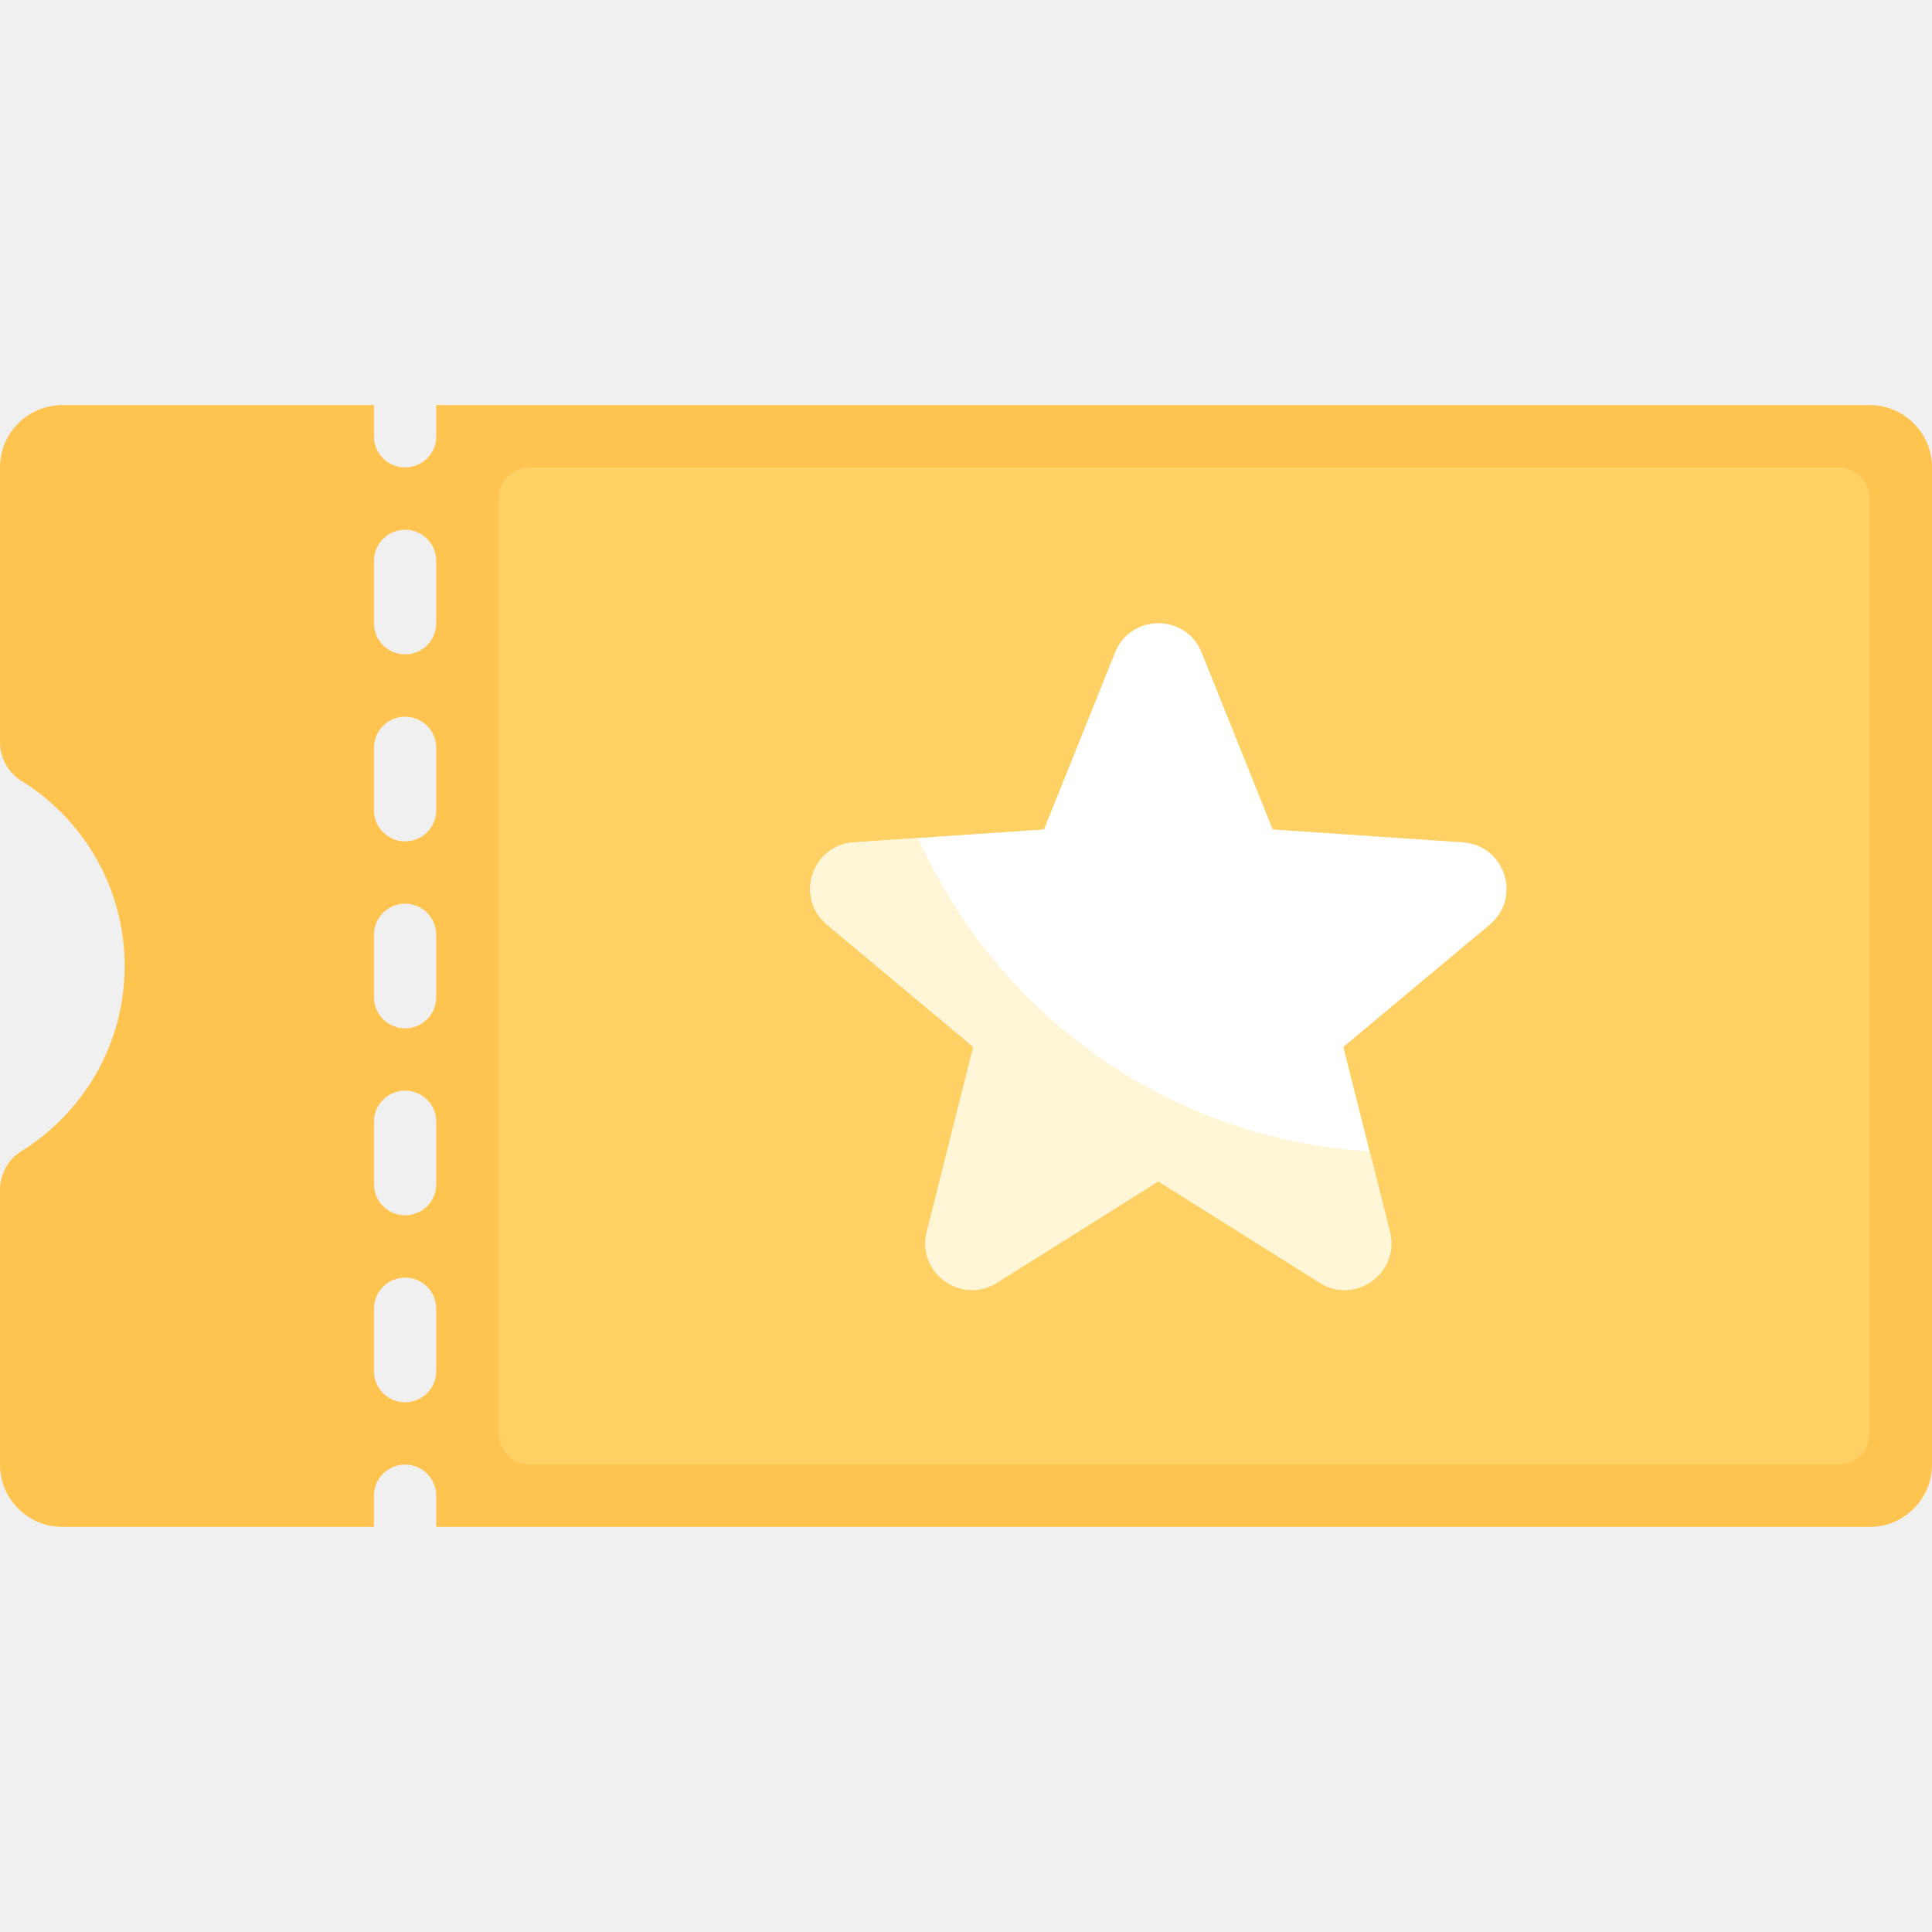
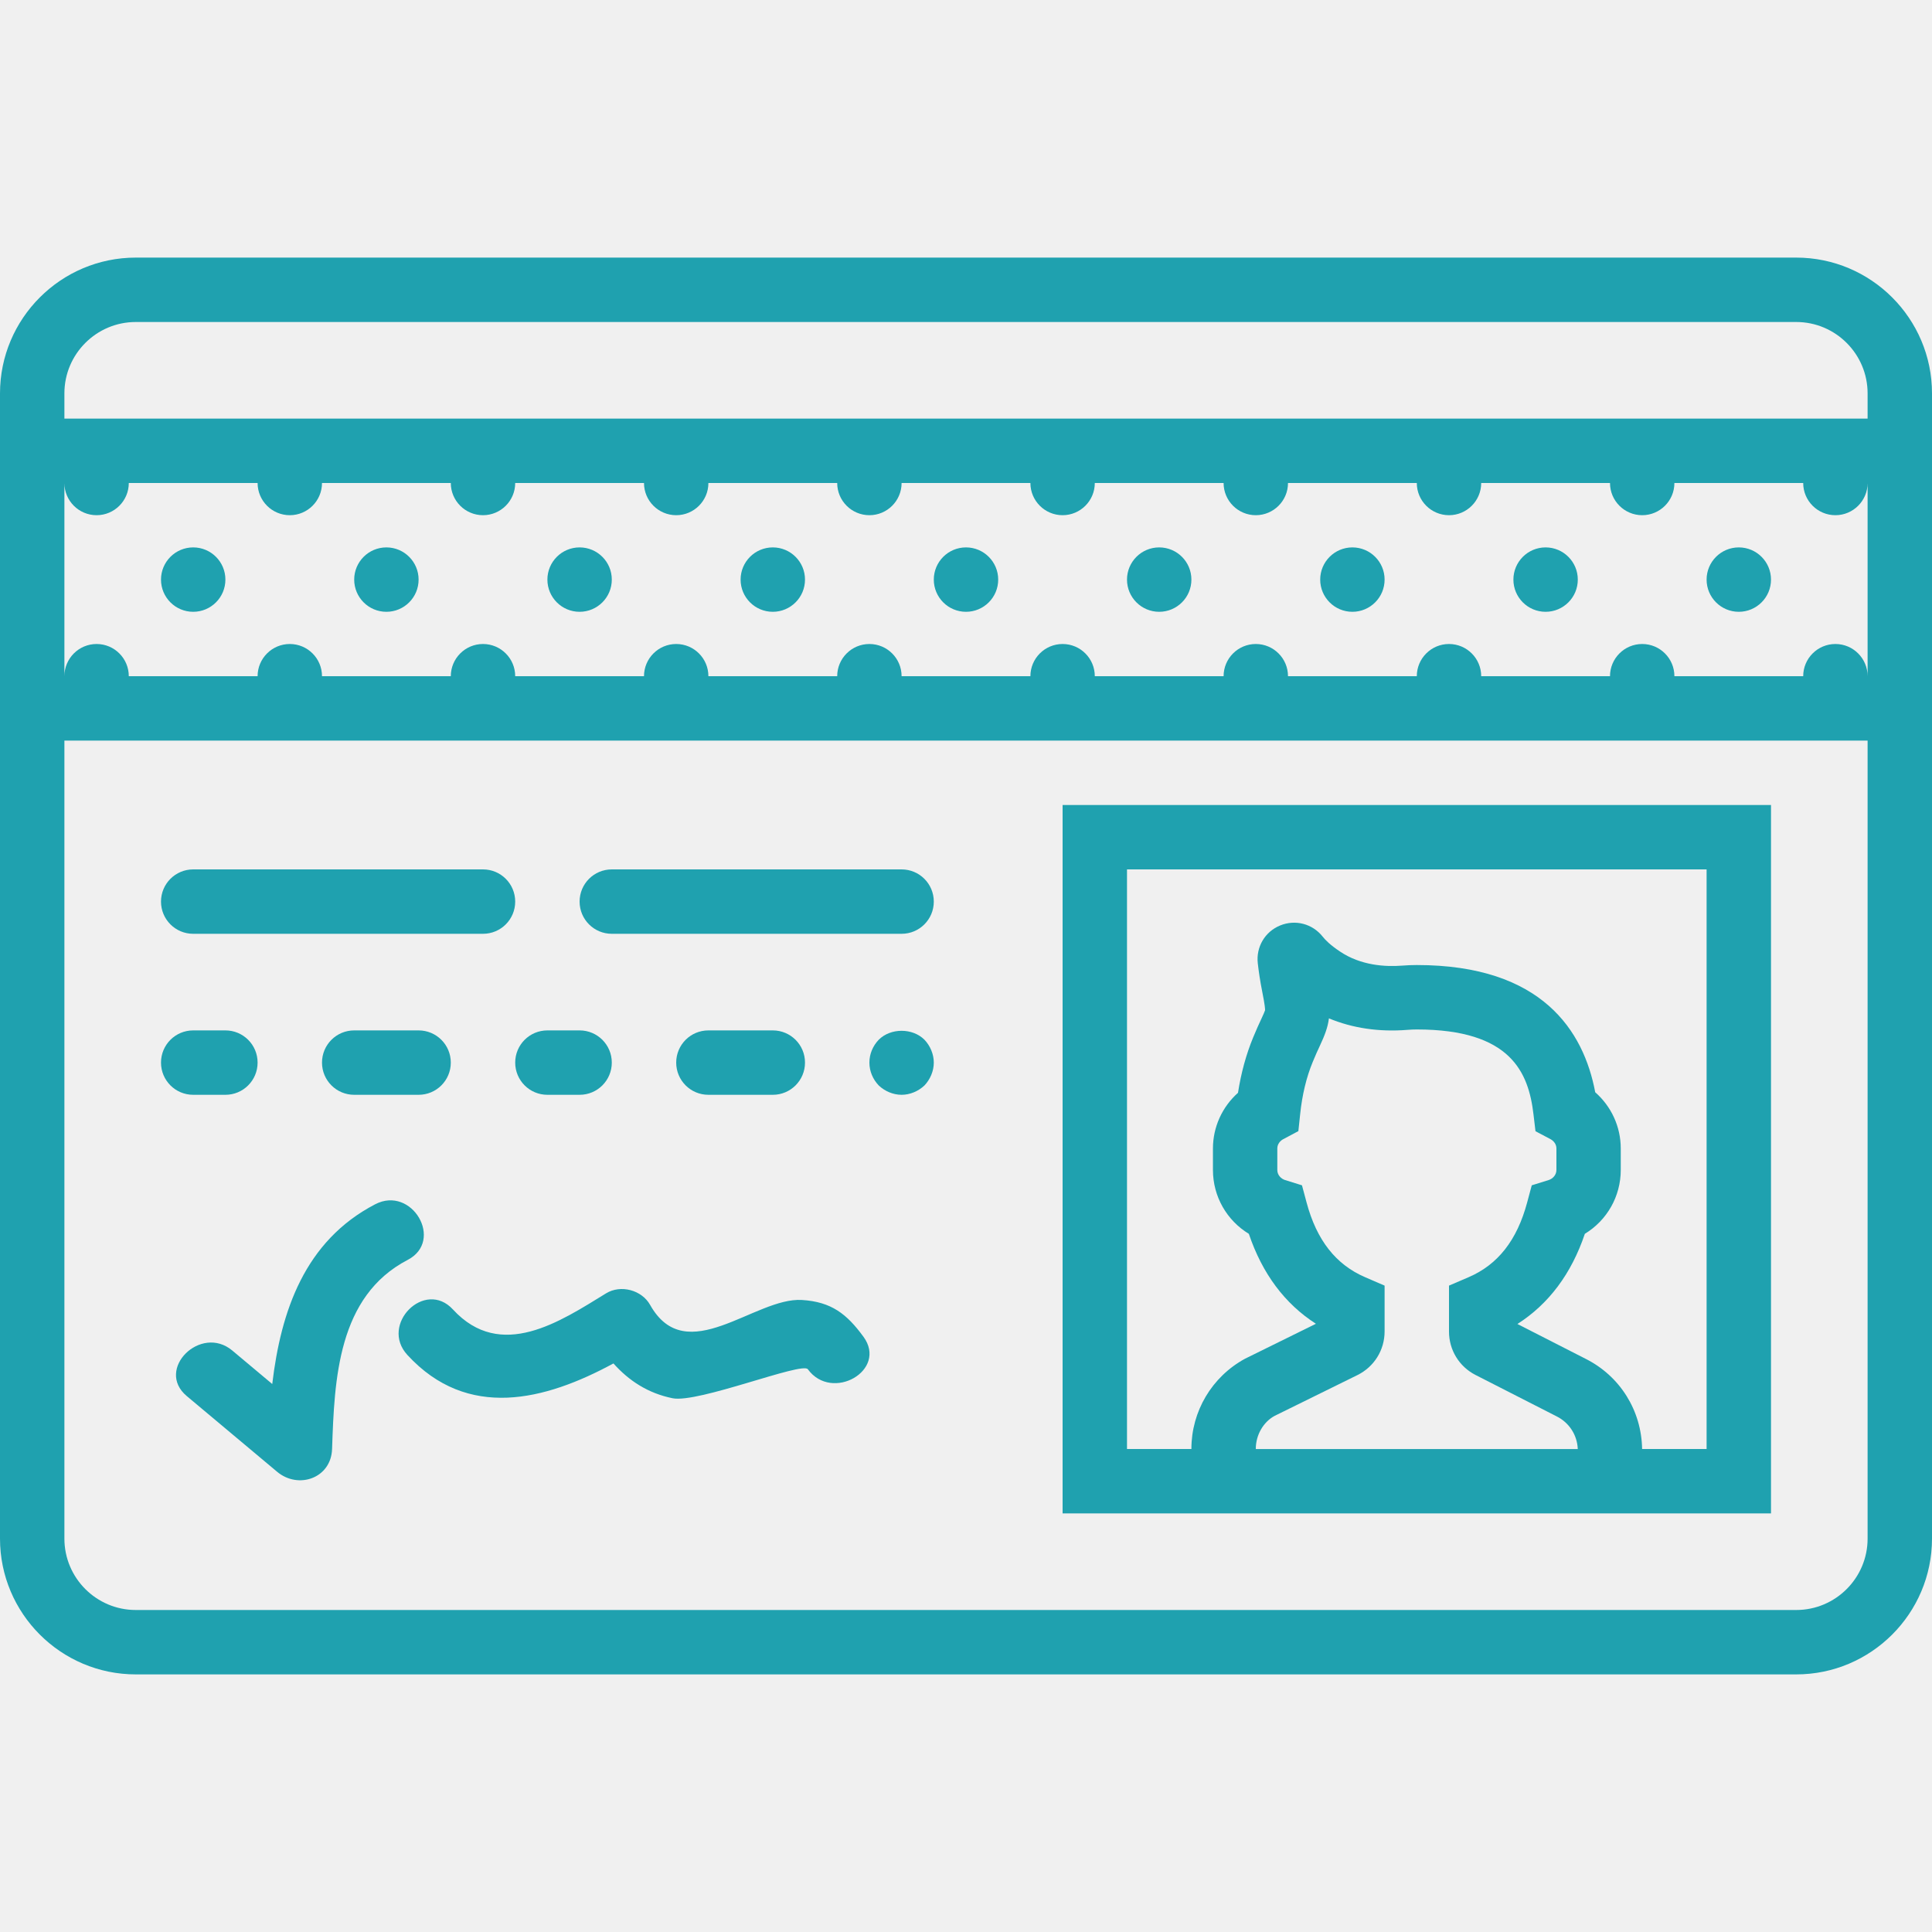
- <svg xmlns="http://www.w3.org/2000/svg" version="1.1" id="Capa_1" x="0px" y="0px" width="100" height="100" viewBox="0 0 512 512" style="enable-background:new 0 0 512 512;" xml:space="preserve">
-   <path style="fill:#FFC350;" d="M495.484,107.355H115.613v8.258c0,4.565-3.694,8.258-8.258,8.258c-4.565,0-8.258-3.694-8.258-8.258  v-8.258H16.516C7.395,107.355,0,114.749,0,123.871v72.697c0,4.163,2.047,8.119,5.587,10.309  c16.459,10.18,27.445,28.347,27.445,49.123c0,20.775-10.986,38.943-27.445,49.123C2.047,307.313,0,311.27,0,315.432v72.697  c0,9.121,7.395,16.516,16.516,16.516h82.581v-8.258c0-4.565,3.694-8.258,8.258-8.258c4.565,0,8.258,3.694,8.258,8.258v8.258h379.871  c9.121,0,16.516-7.395,16.516-16.516V123.871C512,114.749,504.605,107.355,495.484,107.355z M115.613,363.355  c0,4.565-3.694,8.258-8.258,8.258c-4.565,0-8.258-3.694-8.258-8.258v-16.516c0-4.565,3.694-8.258,8.258-8.258  c4.565,0,8.258,3.694,8.258,8.258V363.355z M115.613,313.806c0,4.565-3.694,8.258-8.258,8.258c-4.565,0-8.258-3.694-8.258-8.258  V297.29c0-4.565,3.694-8.258,8.258-8.258c4.565,0,8.258,3.694,8.258,8.258V313.806z M115.613,264.258  c0,4.565-3.694,8.258-8.258,8.258c-4.565,0-8.258-3.694-8.258-8.258v-16.516c0-4.565,3.694-8.258,8.258-8.258  c4.565,0,8.258,3.694,8.258,8.258V264.258z M115.613,214.71c0,4.565-3.694,8.258-8.258,8.258c-4.565,0-8.258-3.694-8.258-8.258  v-16.516c0-4.565,3.694-8.258,8.258-8.258c4.565,0,8.258,3.694,8.258,8.258V214.71z M115.613,165.161  c0,4.565-3.694,8.258-8.258,8.258c-4.565,0-8.258-3.694-8.258-8.258v-16.516c0-4.565,3.694-8.258,8.258-8.258  c4.565,0,8.258,3.694,8.258,8.258V165.161z" />
-   <path style="fill:#FFD164;" d="M487.226,388.129H140.387c-4.561,0-8.258-3.697-8.258-8.258V132.129c0-4.561,3.697-8.258,8.258-8.258  h346.839c4.561,0,8.258,3.697,8.258,8.258v247.742C495.484,384.432,491.787,388.129,487.226,388.129z" />
-   <path style="fill:#FFFFFF;" d="M306.974,313.068L264.17,339.94c-9.433,5.922-21.271-2.678-18.554-13.48l12.33-49.013l-38.784-32.405  c-8.548-7.142-4.026-21.058,7.087-21.811l50.424-3.419l18.834-46.9c4.151-10.336,18.783-10.336,22.934,0l18.834,46.9l50.424,3.419  c11.113,0.754,15.635,14.67,7.087,21.811l-38.784,32.405l12.33,49.013c2.717,10.802-9.12,19.403-18.554,13.48L306.974,313.068z" />
-   <path style="fill:#FFF6D8;" d="M362.96,305.111c-53.511-3.271-98.879-36.395-119.61-83.039l-17.101,1.159  c-11.113,0.754-15.635,14.67-7.087,21.811l38.784,32.405l-12.331,49.013c-2.717,10.802,9.12,19.402,18.554,13.48l42.804-26.872  l42.803,26.872c9.433,5.922,21.271-2.678,18.553-13.48L362.96,305.111z" />
+ <svg xmlns="http://www.w3.org/2000/svg" version="1.1" id="Capa_1" x="0px" y="0px" width="100" height="100" fill="#1fa1af" viewBox="0 0 60 60" style="enable-background:new 0 0 60 60;" xml:space="preserve">
+   <g>
+     <path d="M55.783,8H4.217C1.892,8,0,9.892,0,12.217V13v10v24.783C0,50.108,1.892,52,4.217,52h51.566C58.108,52,60,50.108,60,47.783   V23V13v-0.783C60,9.892,58.108,8,55.783,8z M3,16c0.552,0,1-0.448,1-1h4c0,0.552,0.448,1,1,1s1-0.448,1-1h4c0,0.552,0.448,1,1,1   s1-0.448,1-1h4c0,0.552,0.448,1,1,1s1-0.448,1-1h4c0,0.552,0.448,1,1,1s1-0.448,1-1h4c0,0.552,0.448,1,1,1s1-0.448,1-1h4   c0,0.552,0.448,1,1,1s1-0.448,1-1h4c0,0.552,0.448,1,1,1s1-0.448,1-1h4c0,0.552,0.448,1,1,1s1-0.448,1-1h4c0,0.552,0.448,1,1,1   s1-0.448,1-1v6c0-0.552-0.448-1-1-1s-1,0.448-1,1h-4c0-0.552-0.448-1-1-1s-1,0.448-1,1h-4c0-0.552-0.448-1-1-1s-1,0.448-1,1h-4   c0-0.552-0.448-1-1-1s-1,0.448-1,1h-4c0-0.552-0.448-1-1-1s-1,0.448-1,1h-4c0-0.552-0.448-1-1-1s-1,0.448-1,1h-4   c0-0.552-0.448-1-1-1s-1,0.448-1,1h-4c0-0.552-0.448-1-1-1s-1,0.448-1,1h-4c0-0.552-0.448-1-1-1s-1,0.448-1,1H4   c0-0.552-0.448-1-1-1s-1,0.448-1,1v-6C2,15.552,2.448,16,3,16z M58,47.783C58,49.006,57.006,50,55.783,50H4.217   C2.994,50,2,49.006,2,47.783V23h56V47.783z M2,13v-0.783C2,10.994,2.994,10,4.217,10h51.566C57.006,10,58,10.994,58,12.217V13H2z" />
+     <path d="M50.649,47H55V25H33v22h4.351H50.649z M39,45v-0.005c0-0.435,0.237-0.834,0.581-1.022l2.578-1.27   C42.678,42.445,43,41.926,43,41.348v-1.422l-0.604-0.261c-0.911-0.392-1.506-1.151-1.819-2.321l-0.143-0.533l-0.526-0.164   c-0.116-0.036-0.24-0.149-0.24-0.313v-0.667c0-0.141,0.095-0.242,0.184-0.289l0.47-0.25l0.056-0.53   c0.062-0.595,0.192-1.14,0.391-1.621c0.086-0.211,0.159-0.368,0.219-0.496c0.155-0.333,0.249-0.579,0.283-0.855   c0.731,0.305,1.559,0.428,2.44,0.357c0.095-0.008,0.192-0.012,0.291-0.012c2.919,0,3.469,1.334,3.622,2.638l0.062,0.522   l0.465,0.246c0.089,0.047,0.185,0.147,0.185,0.29v0.667c0,0.164-0.124,0.277-0.24,0.313l-0.526,0.164l-0.143,0.533   c-0.313,1.17-0.908,1.93-1.819,2.321L45,39.926v1.428c0,0.57,0.315,1.087,0.824,1.347l2.52,1.286   c0.39,0.195,0.638,0.581,0.655,1.014H39z M35,27h18v18h-2.003c-0.018-1.194-0.685-2.264-1.754-2.801l-2.118-1.081   c0.974-0.623,1.676-1.561,2.094-2.801c0.685-0.416,1.115-1.158,1.115-1.984v-0.667c0-0.677-0.295-1.308-0.793-1.745   c-0.357-1.898-1.645-3.951-5.54-3.951c-0.153,0-0.304,0.006-0.45,0.018c-0.525,0.041-1.286,0-1.937-0.438   c-0.305-0.204-0.458-0.361-0.536-0.461c-0.319-0.403-0.851-0.541-1.324-0.347c-0.473,0.195-0.75,0.669-0.692,1.176   c0.029,0.257,0.073,0.557,0.139,0.886c0.084,0.421,0.09,0.541,0.086,0.573c-0.009,0.035-0.066,0.159-0.112,0.259   c-0.07,0.15-0.156,0.335-0.257,0.582c-0.218,0.528-0.375,1.104-0.471,1.72c-0.49,0.437-0.778,1.062-0.778,1.729v0.667   c0,0.826,0.431,1.568,1.115,1.984c0.417,1.235,1.115,2.171,2.083,2.793l-2.205,1.087C37.636,42.758,37,43.829,37,44.995V45h-2V27z" />
+     <path d="M6,29h9c0.553,0,1-0.447,1-1s-0.447-1-1-1H6c-0.553,0-1,0.447-1,1S5.447,29,6,29z" />
+     <path d="M19,29h9c0.553,0,1-0.447,1-1s-0.447-1-1-1h-9c-0.553,0-1,0.447-1,1S18.447,29,19,29z" />
+     <path d="M6,34h1c0.553,0,1-0.447,1-1s-0.447-1-1-1H6c-0.553,0-1,0.447-1,1S5.447,34,6,34z" />
+     <path d="M13,34c0.553,0,1-0.447,1-1s-0.447-1-1-1h-2c-0.553,0-1,0.447-1,1s0.447,1,1,1H13z" />
+     <path d="M17,34h1c0.553,0,1-0.447,1-1s-0.447-1-1-1h-1c-0.553,0-1,0.447-1,1S16.447,34,17,34z" />
+     <path d="M24,34c0.553,0,1-0.447,1-1s-0.447-1-1-1h-2c-0.553,0-1,0.447-1,1s0.447,1,1,1H24z" />
+     <path d="M27.29,32.29C27.109,32.479,27,32.729,27,33c0,0.27,0.109,0.52,0.29,0.71C27.479,33.89,27.74,34,28,34s0.52-0.11,0.71-0.29   C28.89,33.52,29,33.26,29,33s-0.11-0.521-0.29-0.71C28.34,31.92,27.66,31.92,27.29,32.29z" />
+     <path d="M11.651,37.4c-2.19,1.14-2.928,3.321-3.196,5.582c-0.414-0.347-0.828-0.693-1.241-1.04   c-0.98-0.821-2.402,0.586-1.414,1.414c0.935,0.783,1.871,1.567,2.806,2.351c0.658,0.552,1.677,0.203,1.707-0.707   c0.073-2.166,0.175-4.742,2.348-5.873C13.803,38.533,12.793,36.806,11.651,37.4z" />
+     <path d="M24.906,40.372c-1.458-0.092-3.592,2.155-4.716,0.153c-0.26-0.464-0.913-0.638-1.368-0.359   c-1.416,0.869-3.267,2.119-4.756,0.5c-0.873-0.949-2.285,0.468-1.414,1.414c1.87,2.033,4.276,1.414,6.399,0.263   c0.478,0.535,1.071,0.926,1.837,1.081c0.793,0.16,4.025-1.141,4.2-0.901c0.752,1.029,2.488,0.032,1.727-1.01   C26.298,40.807,25.821,40.429,24.906,40.372z" />
+     <circle cx="42" cy="18" r="1" />
+     <circle cx="48" cy="18" r="1" />
+     <circle cx="24" cy="18" r="1" />
+     <circle cx="30" cy="18" r="1" />
+     <circle cx="36" cy="18" r="1" />
+     <circle cx="54" cy="18" r="1" />
+     <circle cx="18" cy="18" r="1" />
+     <circle cx="6" cy="18" r="1" />
+     <circle cx="12" cy="18" r="1" />
+   </g>
  <g>
</g>
  <g>
</g>
  <g>
</g>
  <g>
</g>
  <g>
</g>
  <g>
</g>
  <g>
</g>
  <g>
</g>
  <g>
</g>
  <g>
</g>
  <g>
</g>
  <g>
</g>
  <g>
</g>
  <g>
</g>
  <g>
</g>
</svg>
